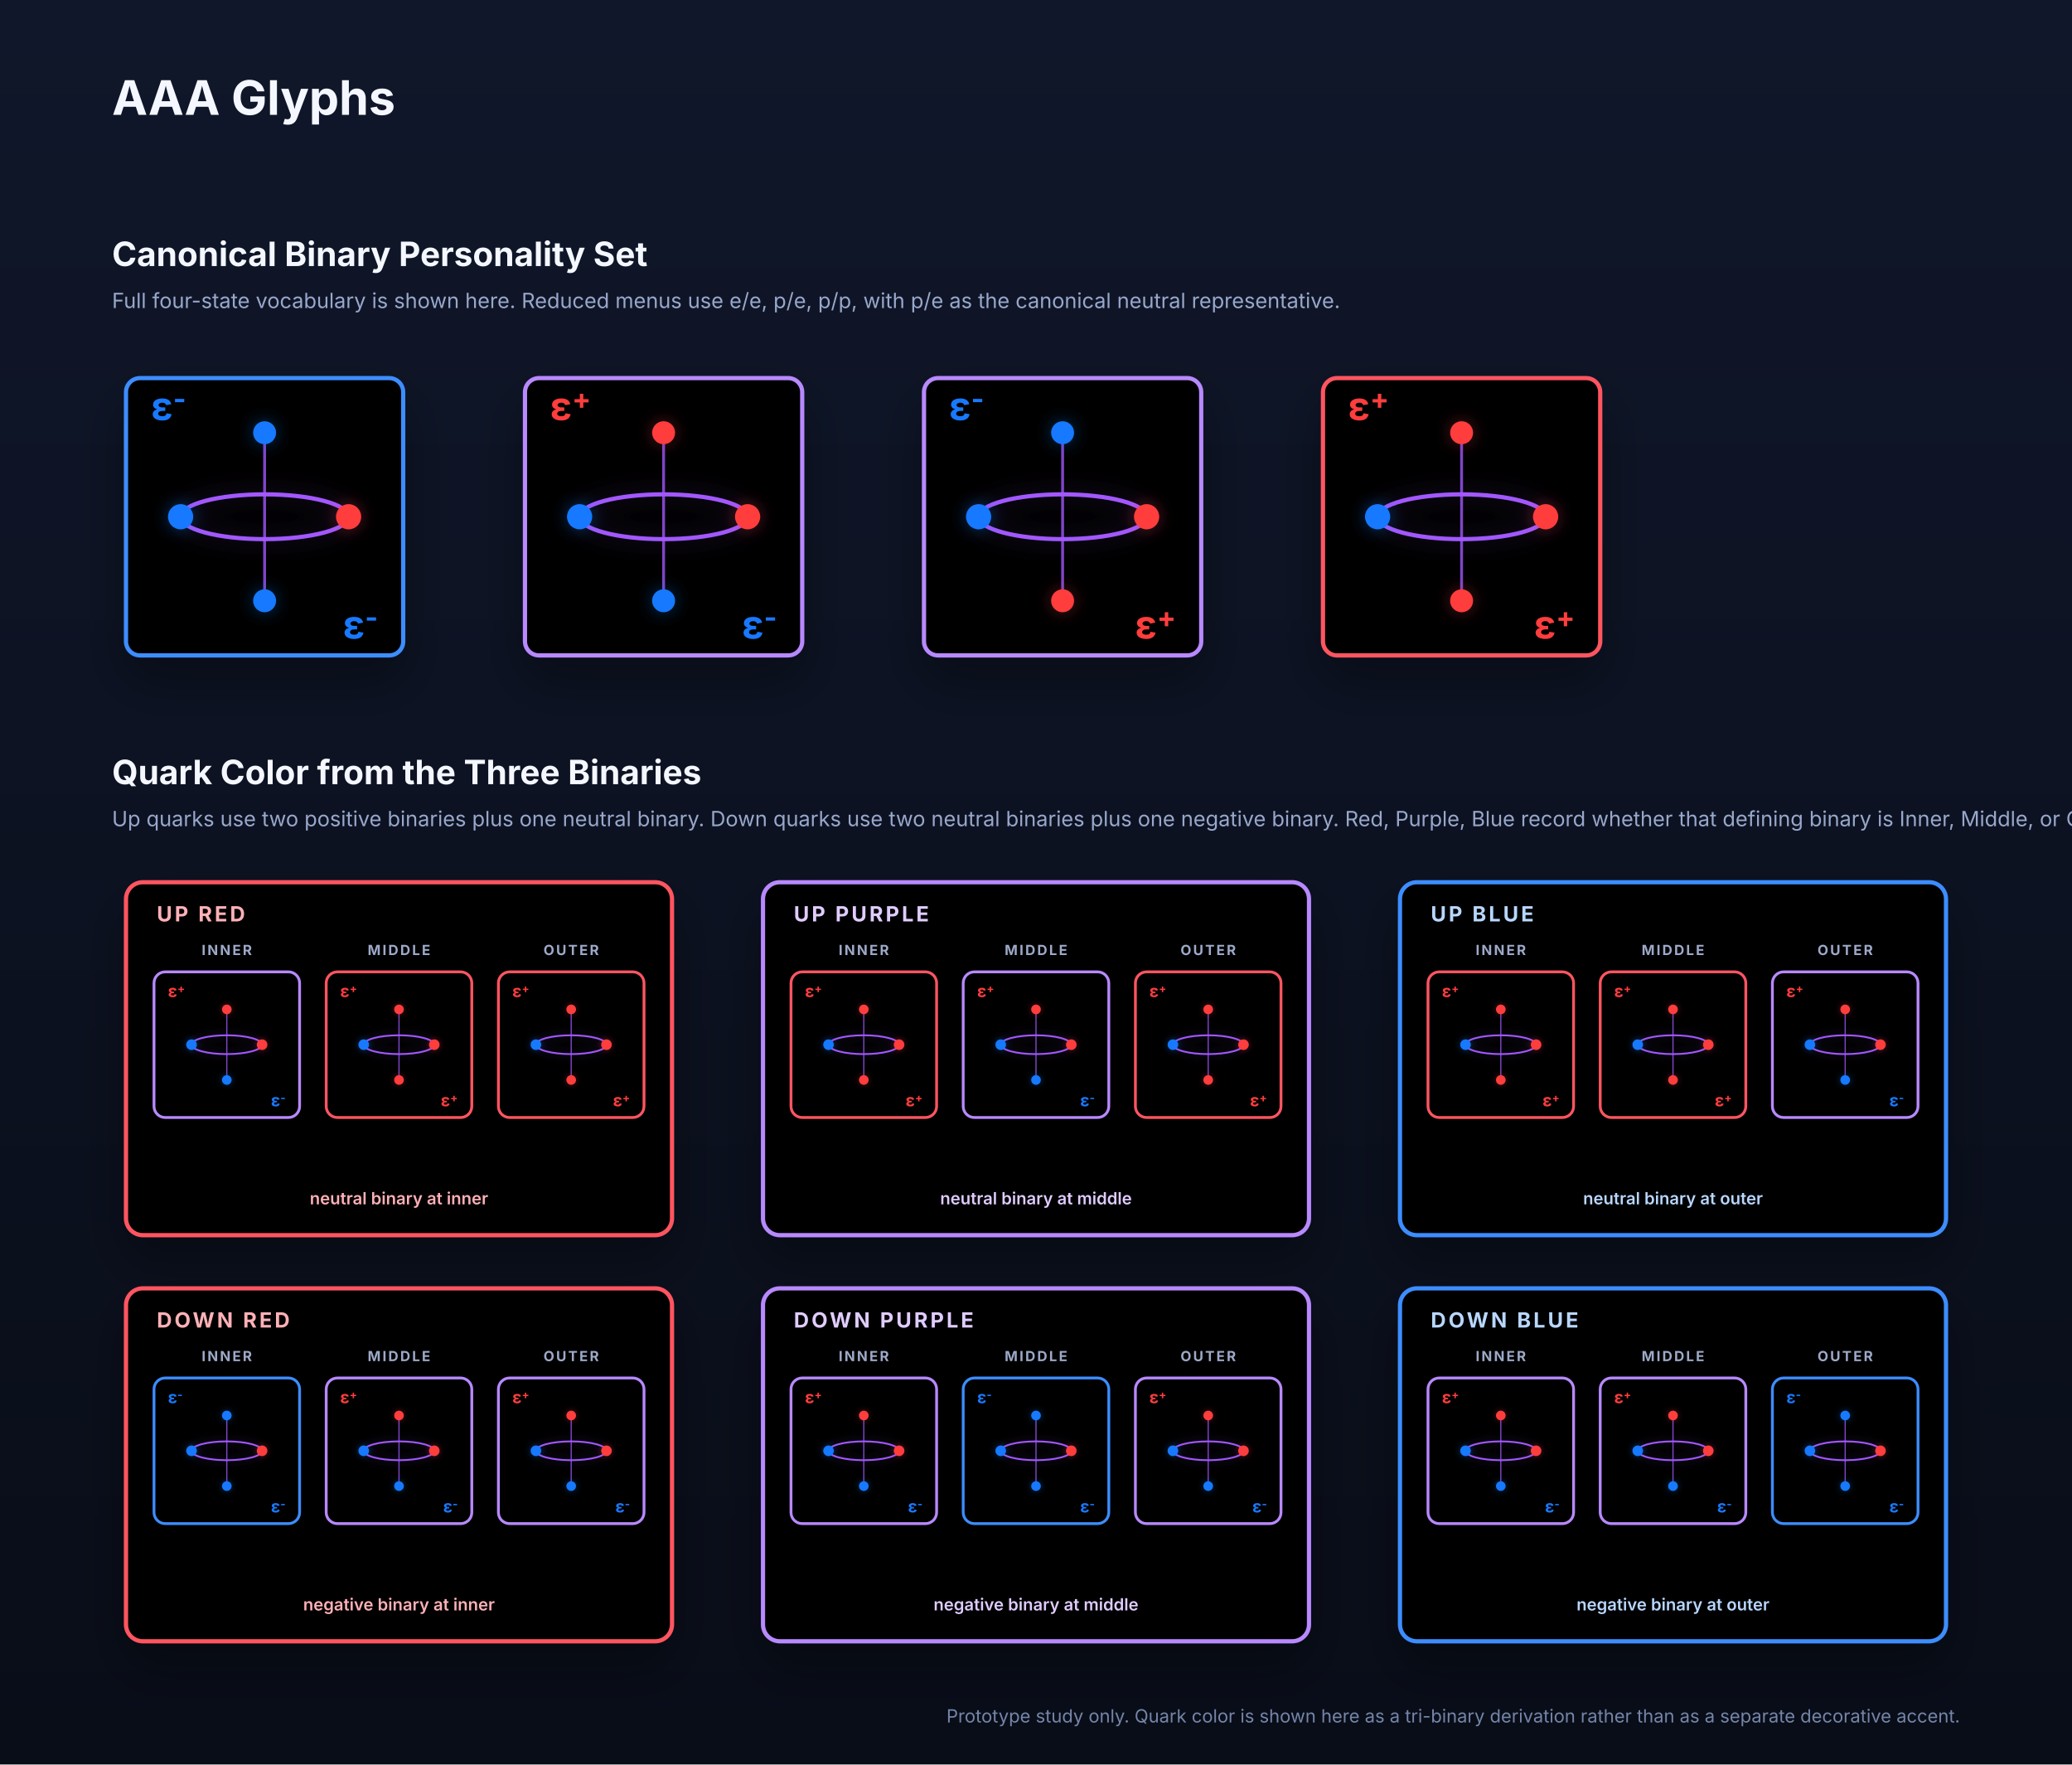
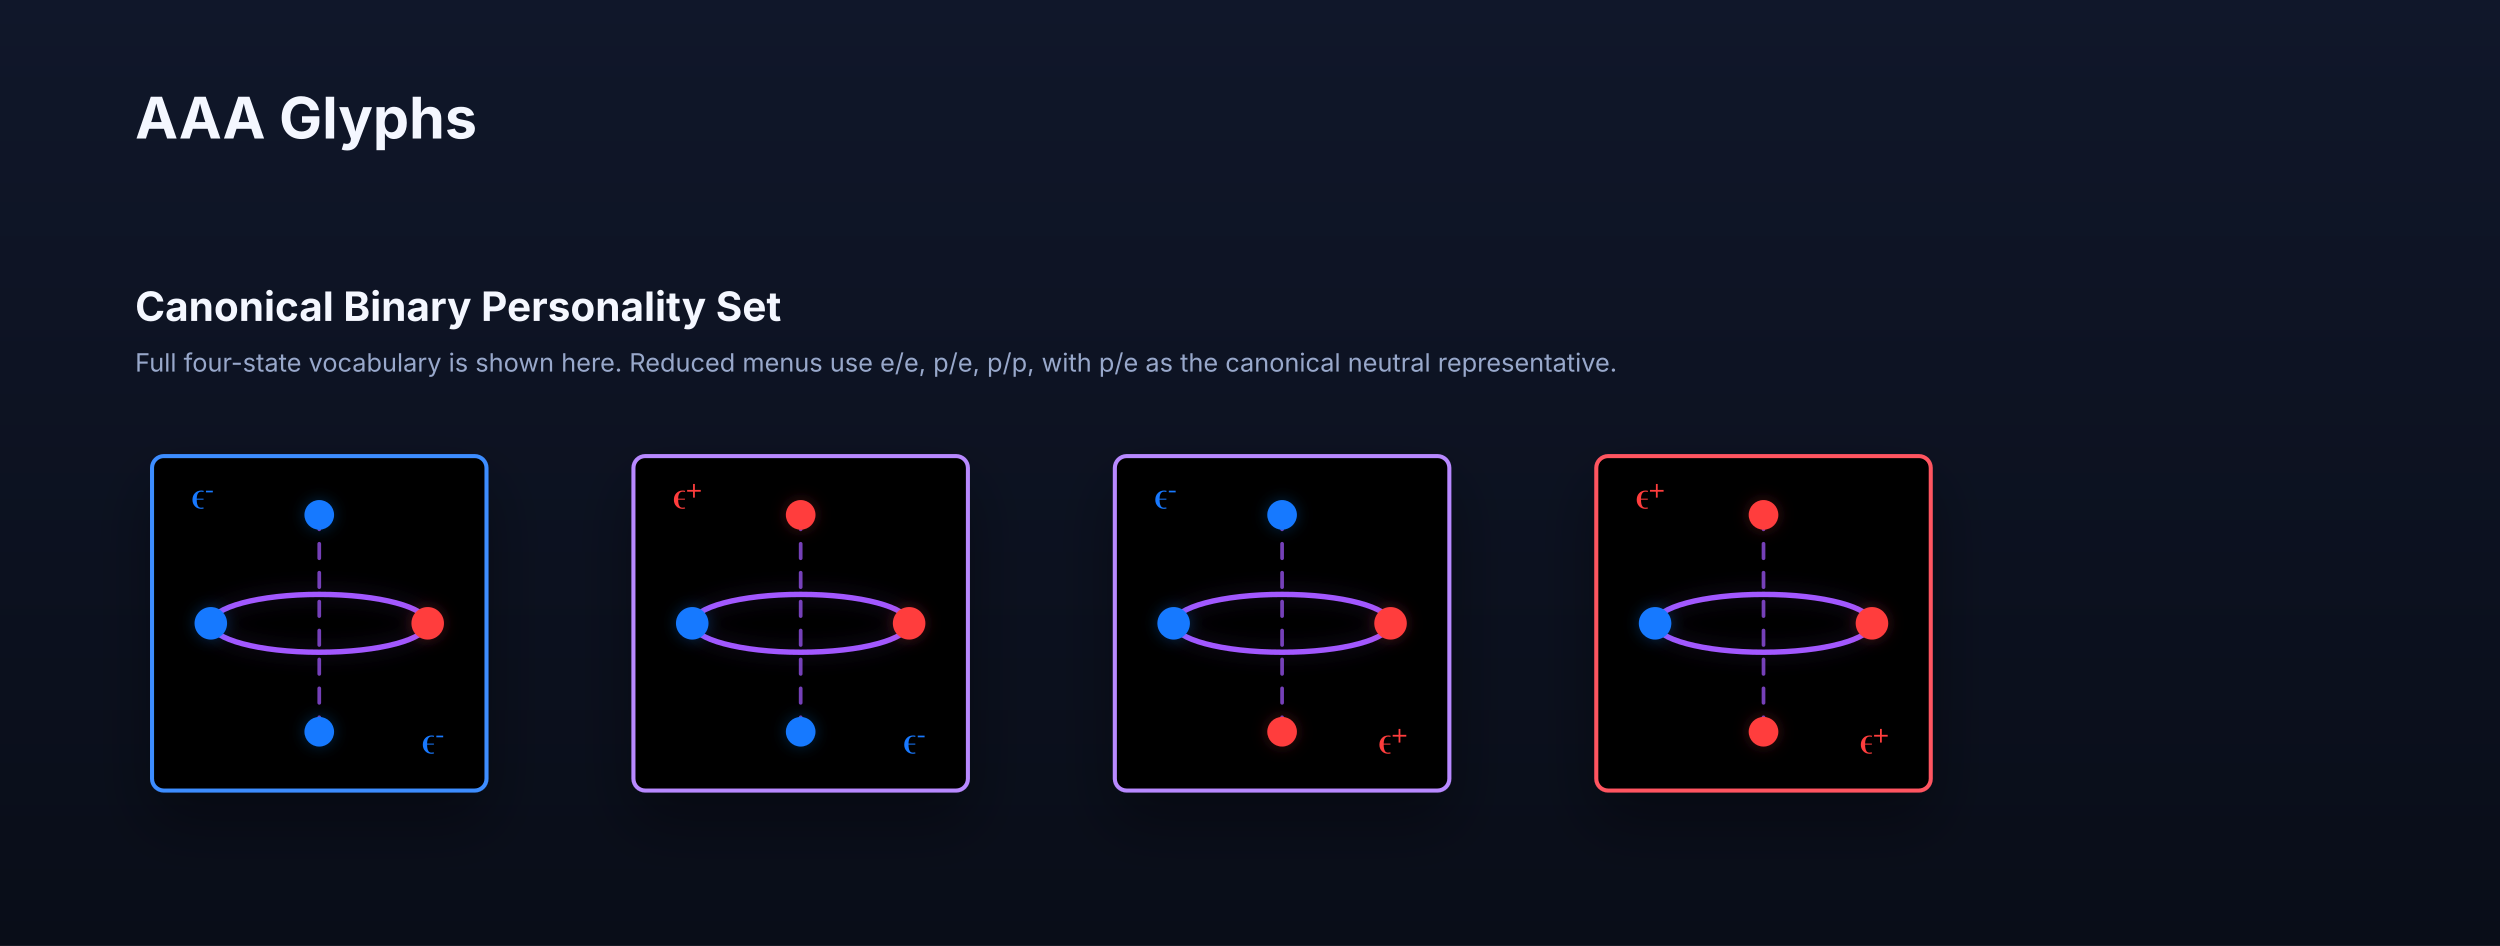
- <svg xmlns="http://www.w3.org/2000/svg" viewBox="0 0 1480 1260" role="img" aria-labelledby="title desc">
+ <svg xmlns="http://www.w3.org/2000/svg" viewBox="0 0 1480 560" role="img" aria-labelledby="title desc">
  <defs>
    <linearGradient id="bg" x1="0" y1="0" x2="0" y2="1">
      <stop offset="0%" stop-color="#10172a" />
      <stop offset="100%" stop-color="#090d18" />
    </linearGradient>
    <linearGradient id="chipFill" x1="0" y1="0" x2="0" y2="1">
      <stop offset="0%" stop-color="#000000" />
      <stop offset="100%" stop-color="#000000" />
    </linearGradient>
    <linearGradient id="chipSelected" x1="0" y1="0" x2="0" y2="1">
      <stop offset="0%" stop-color="#000000" />
      <stop offset="100%" stop-color="#000000" />
    </linearGradient>
    <filter id="shadow" x="-30%" y="-30%" width="160%" height="160%">
      <feDropShadow dx="0" dy="18" stdDeviation="18" flood-color="#000000" flood-opacity="0.34" />
    </filter>
    <filter id="glowPurple" x="-60%" y="-60%" width="220%" height="220%">
-       <feDropShadow dx="0" dy="0" stdDeviation="8" flood-color="#9b5cff" flood-opacity="0.32" />
+       <feDropShadow dx="0" dy="0" stdDeviation="5.5" flood-color="#9b5cff" flood-opacity="0.22" />
    </filter>
    <filter id="glowBlue" x="-60%" y="-60%" width="220%" height="220%">
-       <feDropShadow dx="0" dy="0" stdDeviation="6" flood-color="#1b84ff" flood-opacity="0.38" />
+       <feDropShadow dx="0" dy="0" stdDeviation="4.2" flood-color="#1b84ff" flood-opacity="0.28" />
    </filter>
    <filter id="glowRed" x="-60%" y="-60%" width="220%" height="220%">
-       <feDropShadow dx="0" dy="0" stdDeviation="6" flood-color="#ff3d4a" flood-opacity="0.34" />
+       <feDropShadow dx="0" dy="0" stdDeviation="4.2" flood-color="#ff3d4a" flood-opacity="0.26" />
    </filter>
    <filter id="chipSelectedGlow" x="-30%" y="-30%" width="160%" height="160%">
      <feDropShadow dx="0" dy="0" stdDeviation="12" flood-color="#000000" flood-opacity="0.26" />
      <feDropShadow dx="0" dy="18" stdDeviation="18" flood-color="#000000" flood-opacity="0.34" />
    </filter>
    <g id="baseBinaryGlyph">
      <ellipse cx="0" cy="0" rx="60" ry="16" fill="none" stroke="#a259ff" stroke-width="3" filter="url(#glowPurple)" />
-       <line x1="0" y1="-60" x2="0" y2="60" stroke="#a259ff" stroke-width="2.05" stroke-linecap="round" opacity="0.78" />
+       <line x1="0" y1="-60" x2="0" y2="60" stroke="#a259ff" stroke-width="2.05" stroke-linecap="round" stroke-dasharray="8 8" opacity="0.72" />
      <circle cx="-60" cy="0" r="9" fill="#1879ff" filter="url(#glowBlue)" />
      <circle cx="60" cy="0" r="9" fill="#ff3d3d" filter="url(#glowRed)" />
    </g>
    <g id="personality-ee">
      <use href="#baseBinaryGlyph" />
      <circle cx="0" cy="-60" r="8.2" fill="#1879ff" filter="url(#glowBlue)" />
      <circle cx="0" cy="60" r="8.2" fill="#1879ff" filter="url(#glowBlue)" />
    </g>
    <g id="personality-pe">
      <use href="#baseBinaryGlyph" />
      <circle cx="0" cy="-60" r="8.2" fill="#ff3d3d" filter="url(#glowRed)" />
      <circle cx="0" cy="60" r="8.2" fill="#1879ff" filter="url(#glowBlue)" />
    </g>
    <g id="personality-pp">
      <use href="#baseBinaryGlyph" />
      <circle cx="0" cy="-60" r="8.2" fill="#ff3d3d" filter="url(#glowRed)" />
      <circle cx="0" cy="60" r="8.2" fill="#ff3d3d" filter="url(#glowRed)" />
    </g>
    <g id="personality-ep">
      <use href="#baseBinaryGlyph" />
      <circle cx="0" cy="-60" r="8.2" fill="#1879ff" filter="url(#glowBlue)" />
      <circle cx="0" cy="60" r="8.2" fill="#ff3d3d" filter="url(#glowRed)" />
    </g>
-     <g id="mini-tile-ee">
-       <rect x="0" y="0" width="104" height="104" rx="8" fill="url(#chipFill)" stroke="#3c8dff" stroke-width="2" />
-       <text x="10" y="18" fill="#1879ff" font-family="Inter, Arial, sans-serif" font-size="12" font-weight="700" letter-spacing="0.2">
-         ε<tspan baseline-shift="super" font-size="8">-</tspan>
-       </text>
-       <text x="94" y="96" text-anchor="end" fill="#1879ff" font-family="Inter, Arial, sans-serif" font-size="12" font-weight="700" letter-spacing="0.2">
-         ε<tspan baseline-shift="super" font-size="8">-</tspan>
-       </text>
-       <g transform="translate(52 52) scale(0.42)">
-         <use href="#personality-ee" />
-       </g>
-     </g>
-     <g id="mini-tile-pe">
-       <rect x="0" y="0" width="104" height="104" rx="8" fill="url(#chipFill)" stroke="#b889ff" stroke-width="2" />
-       <text x="10" y="18" fill="#ff3d3d" font-family="Inter, Arial, sans-serif" font-size="12" font-weight="700" letter-spacing="0.2">
-         ε<tspan baseline-shift="super" font-size="8">+</tspan>
-       </text>
-       <text x="94" y="96" text-anchor="end" fill="#1879ff" font-family="Inter, Arial, sans-serif" font-size="12" font-weight="700" letter-spacing="0.2">
-         ε<tspan baseline-shift="super" font-size="8">-</tspan>
-       </text>
-       <g transform="translate(52 52) scale(0.42)">
-         <use href="#personality-pe" />
-       </g>
-     </g>
-     <g id="mini-tile-pp">
-       <rect x="0" y="0" width="104" height="104" rx="8" fill="url(#chipFill)" stroke="#ff5561" stroke-width="2" />
-       <text x="10" y="18" fill="#ff3d3d" font-family="Inter, Arial, sans-serif" font-size="12" font-weight="700" letter-spacing="0.2">
-         ε<tspan baseline-shift="super" font-size="8">+</tspan>
-       </text>
-       <text x="94" y="96" text-anchor="end" fill="#ff3d3d" font-family="Inter, Arial, sans-serif" font-size="12" font-weight="700" letter-spacing="0.2">
-         ε<tspan baseline-shift="super" font-size="8">+</tspan>
-       </text>
-       <g transform="translate(52 52) scale(0.42)">
-         <use href="#personality-pp" />
-       </g>
-     </g>
  </defs>
-   <rect width="1480" height="1260" fill="url(#bg)" />
+   <rect width="1480" height="560" fill="url(#bg)" />
  <text x="80" y="82" fill="#f4f7ff" font-family="Inter, Arial, sans-serif" font-size="34" font-weight="700">
    AAA Glyphs
  </text>
  <text x="80" y="190" fill="#f4f7ff" font-family="Inter, Arial, sans-serif" font-size="24" font-weight="700">
    Canonical Binary Personality Set
  </text>
  <text x="80" y="220" fill="#98a8cb" font-family="Inter, Arial, sans-serif" font-size="15">
    Full four-state vocabulary is shown here. Reduced menus use e/e, p/e, p/p, with p/e as the canonical neutral representative.
  </text>
  <g transform="translate(90 270)">
-     <rect x="0" y="0" width="198" height="198" rx="10" fill="url(#chipFill)" stroke="#3c8dff" stroke-width="3" filter="url(#shadow)" />
-     <text x="18" y="30" fill="#1879ff" font-family="Inter, Arial, sans-serif" font-size="28" font-weight="700" letter-spacing="0.4">
-       ε<tspan baseline-shift="super" font-size="20">-</tspan>
+     <rect x="0" y="0" width="198" height="198" rx="7" fill="url(#chipFill)" stroke="#3c8dff" stroke-width="2.4" filter="url(#shadow)" />
+     <text x="23" y="31" fill="#1879ff" font-family="STIX Two Text, Cambria Math, Georgia, serif" font-size="23" font-weight="600">
+       ϵ<tspan baseline-shift="super" font-size="16">-</tspan>
    </text>
-     <text x="180" y="186" text-anchor="end" fill="#1879ff" font-family="Inter, Arial, sans-serif" font-size="28" font-weight="700" letter-spacing="0.4">
-       ε<tspan baseline-shift="super" font-size="20">-</tspan>
+     <text x="173" y="176" text-anchor="end" fill="#1879ff" font-family="STIX Two Text, Cambria Math, Georgia, serif" font-size="23" font-weight="600">
+       ϵ<tspan baseline-shift="super" font-size="16">-</tspan>
    </text>
-     <g transform="translate(99 99)">
+     <g transform="translate(99 99) scale(1.07)">
      <use href="#personality-ee" />
    </g>
  </g>
  <g transform="translate(375 270)">
-     <rect x="0" y="0" width="198" height="198" rx="10" fill="url(#chipSelected)" stroke="#b889ff" stroke-width="3" filter="url(#chipSelectedGlow)" />
-     <text x="18" y="30" fill="#ff3d3d" font-family="Inter, Arial, sans-serif" font-size="28" font-weight="700" letter-spacing="0.4">
-       ε<tspan baseline-shift="super" font-size="20">+</tspan>
+     <rect x="0" y="0" width="198" height="198" rx="7" fill="url(#chipSelected)" stroke="#b889ff" stroke-width="2.4" filter="url(#chipSelectedGlow)" />
+     <text x="23" y="31" fill="#ff3d3d" font-family="STIX Two Text, Cambria Math, Georgia, serif" font-size="23" font-weight="600">
+       ϵ<tspan baseline-shift="super" font-size="16">+</tspan>
    </text>
-     <text x="180" y="186" text-anchor="end" fill="#1879ff" font-family="Inter, Arial, sans-serif" font-size="28" font-weight="700" letter-spacing="0.4">
-       ε<tspan baseline-shift="super" font-size="20">-</tspan>
+     <text x="173" y="176" text-anchor="end" fill="#1879ff" font-family="STIX Two Text, Cambria Math, Georgia, serif" font-size="23" font-weight="600">
+       ϵ<tspan baseline-shift="super" font-size="16">-</tspan>
    </text>
-     <g transform="translate(99 99)">
+     <g transform="translate(99 99) scale(1.07)">
      <use href="#personality-pe" />
    </g>
  </g>
  <g transform="translate(660 270)">
-     <rect x="0" y="0" width="198" height="198" rx="10" fill="url(#chipSelected)" stroke="#b889ff" stroke-width="3" filter="url(#chipSelectedGlow)" />
-     <text x="18" y="30" fill="#1879ff" font-family="Inter, Arial, sans-serif" font-size="28" font-weight="700" letter-spacing="0.4">
-       ε<tspan baseline-shift="super" font-size="20">-</tspan>
+     <rect x="0" y="0" width="198" height="198" rx="7" fill="url(#chipSelected)" stroke="#b889ff" stroke-width="2.4" filter="url(#chipSelectedGlow)" />
+     <text x="23" y="31" fill="#1879ff" font-family="STIX Two Text, Cambria Math, Georgia, serif" font-size="23" font-weight="600">
+       ϵ<tspan baseline-shift="super" font-size="16">-</tspan>
    </text>
-     <text x="180" y="186" text-anchor="end" fill="#ff3d3d" font-family="Inter, Arial, sans-serif" font-size="28" font-weight="700" letter-spacing="0.4">
-       ε<tspan baseline-shift="super" font-size="20">+</tspan>
+     <text x="173" y="176" text-anchor="end" fill="#ff3d3d" font-family="STIX Two Text, Cambria Math, Georgia, serif" font-size="23" font-weight="600">
+       ϵ<tspan baseline-shift="super" font-size="16">+</tspan>
    </text>
-     <g transform="translate(99 99)">
+     <g transform="translate(99 99) scale(1.07)">
      <use href="#personality-ep" />
    </g>
  </g>
  <g transform="translate(945 270)">
-     <rect x="0" y="0" width="198" height="198" rx="10" fill="url(#chipFill)" stroke="#ff5561" stroke-width="3" filter="url(#shadow)" />
-     <text x="18" y="30" fill="#ff3d3d" font-family="Inter, Arial, sans-serif" font-size="28" font-weight="700" letter-spacing="0.4">
-       ε<tspan baseline-shift="super" font-size="20">+</tspan>
+     <rect x="0" y="0" width="198" height="198" rx="7" fill="url(#chipFill)" stroke="#ff5561" stroke-width="2.4" filter="url(#shadow)" />
+     <text x="23" y="31" fill="#ff3d3d" font-family="STIX Two Text, Cambria Math, Georgia, serif" font-size="23" font-weight="600">
+       ϵ<tspan baseline-shift="super" font-size="16">+</tspan>
    </text>
-     <text x="180" y="186" text-anchor="end" fill="#ff3d3d" font-family="Inter, Arial, sans-serif" font-size="28" font-weight="700" letter-spacing="0.4">
-       ε<tspan baseline-shift="super" font-size="20">+</tspan>
+     <text x="173" y="176" text-anchor="end" fill="#ff3d3d" font-family="STIX Two Text, Cambria Math, Georgia, serif" font-size="23" font-weight="600">
+       ϵ<tspan baseline-shift="super" font-size="16">+</tspan>
    </text>
-     <g transform="translate(99 99)">
+     <g transform="translate(99 99) scale(1.07)">
      <use href="#personality-pp" />
    </g>
  </g>
-   <text x="80" y="560" fill="#f4f7ff" font-family="Inter, Arial, sans-serif" font-size="24" font-weight="700">
-     Quark Color from the Three Binaries
-   </text>
-   <text x="80" y="590" fill="#98a8cb" font-family="Inter, Arial, sans-serif" font-size="15">
-     Up quarks use two positive binaries plus one neutral binary. Down quarks use two neutral binaries plus one negative binary. Red, Purple, Blue record whether that defining binary is Inner, Middle, or Outer.
-   </text>
-   <g transform="translate(90 630)">
-     <rect x="0" y="0" width="390" height="252" rx="12" fill="url(#chipFill)" stroke="#ff5561" stroke-width="3" filter="url(#shadow)" />
-     <text x="22" y="28" fill="#ffb1b7" font-family="Inter, Arial, sans-serif" font-size="15" font-weight="700" letter-spacing="1.8">UP RED</text>
-     <text x="72" y="52" text-anchor="middle" fill="#9da9c8" font-family="Inter, Arial, sans-serif" font-size="10" font-weight="700" letter-spacing="1.3">INNER</text>
-     <text x="195" y="52" text-anchor="middle" fill="#9da9c8" font-family="Inter, Arial, sans-serif" font-size="10" font-weight="700" letter-spacing="1.3">MIDDLE</text>
-     <text x="318" y="52" text-anchor="middle" fill="#9da9c8" font-family="Inter, Arial, sans-serif" font-size="10" font-weight="700" letter-spacing="1.3">OUTER</text>
-     <g transform="translate(20 64)">
-       <use href="#mini-tile-pe" />
-     </g>
-     <g transform="translate(143 64)">
-       <use href="#mini-tile-pp" />
-     </g>
-     <g transform="translate(266 64)">
-       <use href="#mini-tile-pp" />
-     </g>
-     <text x="195" y="230" text-anchor="middle" fill="#ffb1b7" font-family="Inter, Arial, sans-serif" font-size="12" font-weight="600">
-       neutral binary at inner
-     </text>
-   </g>
-   <g transform="translate(545 630)">
-     <rect x="0" y="0" width="390" height="252" rx="12" fill="url(#chipFill)" stroke="#b889ff" stroke-width="3" filter="url(#shadow)" />
-     <text x="22" y="28" fill="#e0ccff" font-family="Inter, Arial, sans-serif" font-size="15" font-weight="700" letter-spacing="1.8">UP PURPLE</text>
-     <text x="72" y="52" text-anchor="middle" fill="#9da9c8" font-family="Inter, Arial, sans-serif" font-size="10" font-weight="700" letter-spacing="1.3">INNER</text>
-     <text x="195" y="52" text-anchor="middle" fill="#9da9c8" font-family="Inter, Arial, sans-serif" font-size="10" font-weight="700" letter-spacing="1.3">MIDDLE</text>
-     <text x="318" y="52" text-anchor="middle" fill="#9da9c8" font-family="Inter, Arial, sans-serif" font-size="10" font-weight="700" letter-spacing="1.3">OUTER</text>
-     <g transform="translate(20 64)">
-       <use href="#mini-tile-pp" />
-     </g>
-     <g transform="translate(143 64)">
-       <use href="#mini-tile-pe" />
-     </g>
-     <g transform="translate(266 64)">
-       <use href="#mini-tile-pp" />
-     </g>
-     <text x="195" y="230" text-anchor="middle" fill="#e0ccff" font-family="Inter, Arial, sans-serif" font-size="12" font-weight="600">
-       neutral binary at middle
-     </text>
-   </g>
-   <g transform="translate(1000 630)">
-     <rect x="0" y="0" width="390" height="252" rx="12" fill="url(#chipFill)" stroke="#3c8dff" stroke-width="3" filter="url(#shadow)" />
-     <text x="22" y="28" fill="#b8d7ff" font-family="Inter, Arial, sans-serif" font-size="15" font-weight="700" letter-spacing="1.8">UP BLUE</text>
-     <text x="72" y="52" text-anchor="middle" fill="#9da9c8" font-family="Inter, Arial, sans-serif" font-size="10" font-weight="700" letter-spacing="1.3">INNER</text>
-     <text x="195" y="52" text-anchor="middle" fill="#9da9c8" font-family="Inter, Arial, sans-serif" font-size="10" font-weight="700" letter-spacing="1.3">MIDDLE</text>
-     <text x="318" y="52" text-anchor="middle" fill="#9da9c8" font-family="Inter, Arial, sans-serif" font-size="10" font-weight="700" letter-spacing="1.3">OUTER</text>
-     <g transform="translate(20 64)">
-       <use href="#mini-tile-pp" />
-     </g>
-     <g transform="translate(143 64)">
-       <use href="#mini-tile-pp" />
-     </g>
-     <g transform="translate(266 64)">
-       <use href="#mini-tile-pe" />
-     </g>
-     <text x="195" y="230" text-anchor="middle" fill="#b8d7ff" font-family="Inter, Arial, sans-serif" font-size="12" font-weight="600">
-       neutral binary at outer
-     </text>
-   </g>
-   <g transform="translate(90 920)">
-     <rect x="0" y="0" width="390" height="252" rx="12" fill="url(#chipFill)" stroke="#ff5561" stroke-width="3" filter="url(#shadow)" />
-     <text x="22" y="28" fill="#ffb1b7" font-family="Inter, Arial, sans-serif" font-size="15" font-weight="700" letter-spacing="1.8">DOWN RED</text>
-     <text x="72" y="52" text-anchor="middle" fill="#9da9c8" font-family="Inter, Arial, sans-serif" font-size="10" font-weight="700" letter-spacing="1.3">INNER</text>
-     <text x="195" y="52" text-anchor="middle" fill="#9da9c8" font-family="Inter, Arial, sans-serif" font-size="10" font-weight="700" letter-spacing="1.3">MIDDLE</text>
-     <text x="318" y="52" text-anchor="middle" fill="#9da9c8" font-family="Inter, Arial, sans-serif" font-size="10" font-weight="700" letter-spacing="1.3">OUTER</text>
-     <g transform="translate(20 64)">
-       <use href="#mini-tile-ee" />
-     </g>
-     <g transform="translate(143 64)">
-       <use href="#mini-tile-pe" />
-     </g>
-     <g transform="translate(266 64)">
-       <use href="#mini-tile-pe" />
-     </g>
-     <text x="195" y="230" text-anchor="middle" fill="#ffb1b7" font-family="Inter, Arial, sans-serif" font-size="12" font-weight="600">
-       negative binary at inner
-     </text>
-   </g>
-   <g transform="translate(545 920)">
-     <rect x="0" y="0" width="390" height="252" rx="12" fill="url(#chipFill)" stroke="#b889ff" stroke-width="3" filter="url(#shadow)" />
-     <text x="22" y="28" fill="#e0ccff" font-family="Inter, Arial, sans-serif" font-size="15" font-weight="700" letter-spacing="1.8">DOWN PURPLE</text>
-     <text x="72" y="52" text-anchor="middle" fill="#9da9c8" font-family="Inter, Arial, sans-serif" font-size="10" font-weight="700" letter-spacing="1.3">INNER</text>
-     <text x="195" y="52" text-anchor="middle" fill="#9da9c8" font-family="Inter, Arial, sans-serif" font-size="10" font-weight="700" letter-spacing="1.3">MIDDLE</text>
-     <text x="318" y="52" text-anchor="middle" fill="#9da9c8" font-family="Inter, Arial, sans-serif" font-size="10" font-weight="700" letter-spacing="1.3">OUTER</text>
-     <g transform="translate(20 64)">
-       <use href="#mini-tile-pe" />
-     </g>
-     <g transform="translate(143 64)">
-       <use href="#mini-tile-ee" />
-     </g>
-     <g transform="translate(266 64)">
-       <use href="#mini-tile-pe" />
-     </g>
-     <text x="195" y="230" text-anchor="middle" fill="#e0ccff" font-family="Inter, Arial, sans-serif" font-size="12" font-weight="600">
-       negative binary at middle
-     </text>
-   </g>
-   <g transform="translate(1000 920)">
-     <rect x="0" y="0" width="390" height="252" rx="12" fill="url(#chipFill)" stroke="#3c8dff" stroke-width="3" filter="url(#shadow)" />
-     <text x="22" y="28" fill="#b8d7ff" font-family="Inter, Arial, sans-serif" font-size="15" font-weight="700" letter-spacing="1.8">DOWN BLUE</text>
-     <text x="72" y="52" text-anchor="middle" fill="#9da9c8" font-family="Inter, Arial, sans-serif" font-size="10" font-weight="700" letter-spacing="1.3">INNER</text>
-     <text x="195" y="52" text-anchor="middle" fill="#9da9c8" font-family="Inter, Arial, sans-serif" font-size="10" font-weight="700" letter-spacing="1.3">MIDDLE</text>
-     <text x="318" y="52" text-anchor="middle" fill="#9da9c8" font-family="Inter, Arial, sans-serif" font-size="10" font-weight="700" letter-spacing="1.3">OUTER</text>
-     <g transform="translate(20 64)">
-       <use href="#mini-tile-pe" />
-     </g>
-     <g transform="translate(143 64)">
-       <use href="#mini-tile-pe" />
-     </g>
-     <g transform="translate(266 64)">
-       <use href="#mini-tile-ee" />
-     </g>
-     <text x="195" y="230" text-anchor="middle" fill="#b8d7ff" font-family="Inter, Arial, sans-serif" font-size="12" font-weight="600">
-       negative binary at outer
-     </text>
-   </g>
-   <text x="1400" y="1230" text-anchor="end" fill="#7485a8" font-family="Inter, Arial, sans-serif" font-size="13">
-     Prototype study only. Quark color is shown here as a tri-binary derivation rather than as a separate decorative accent.
-   </text>
</svg>
